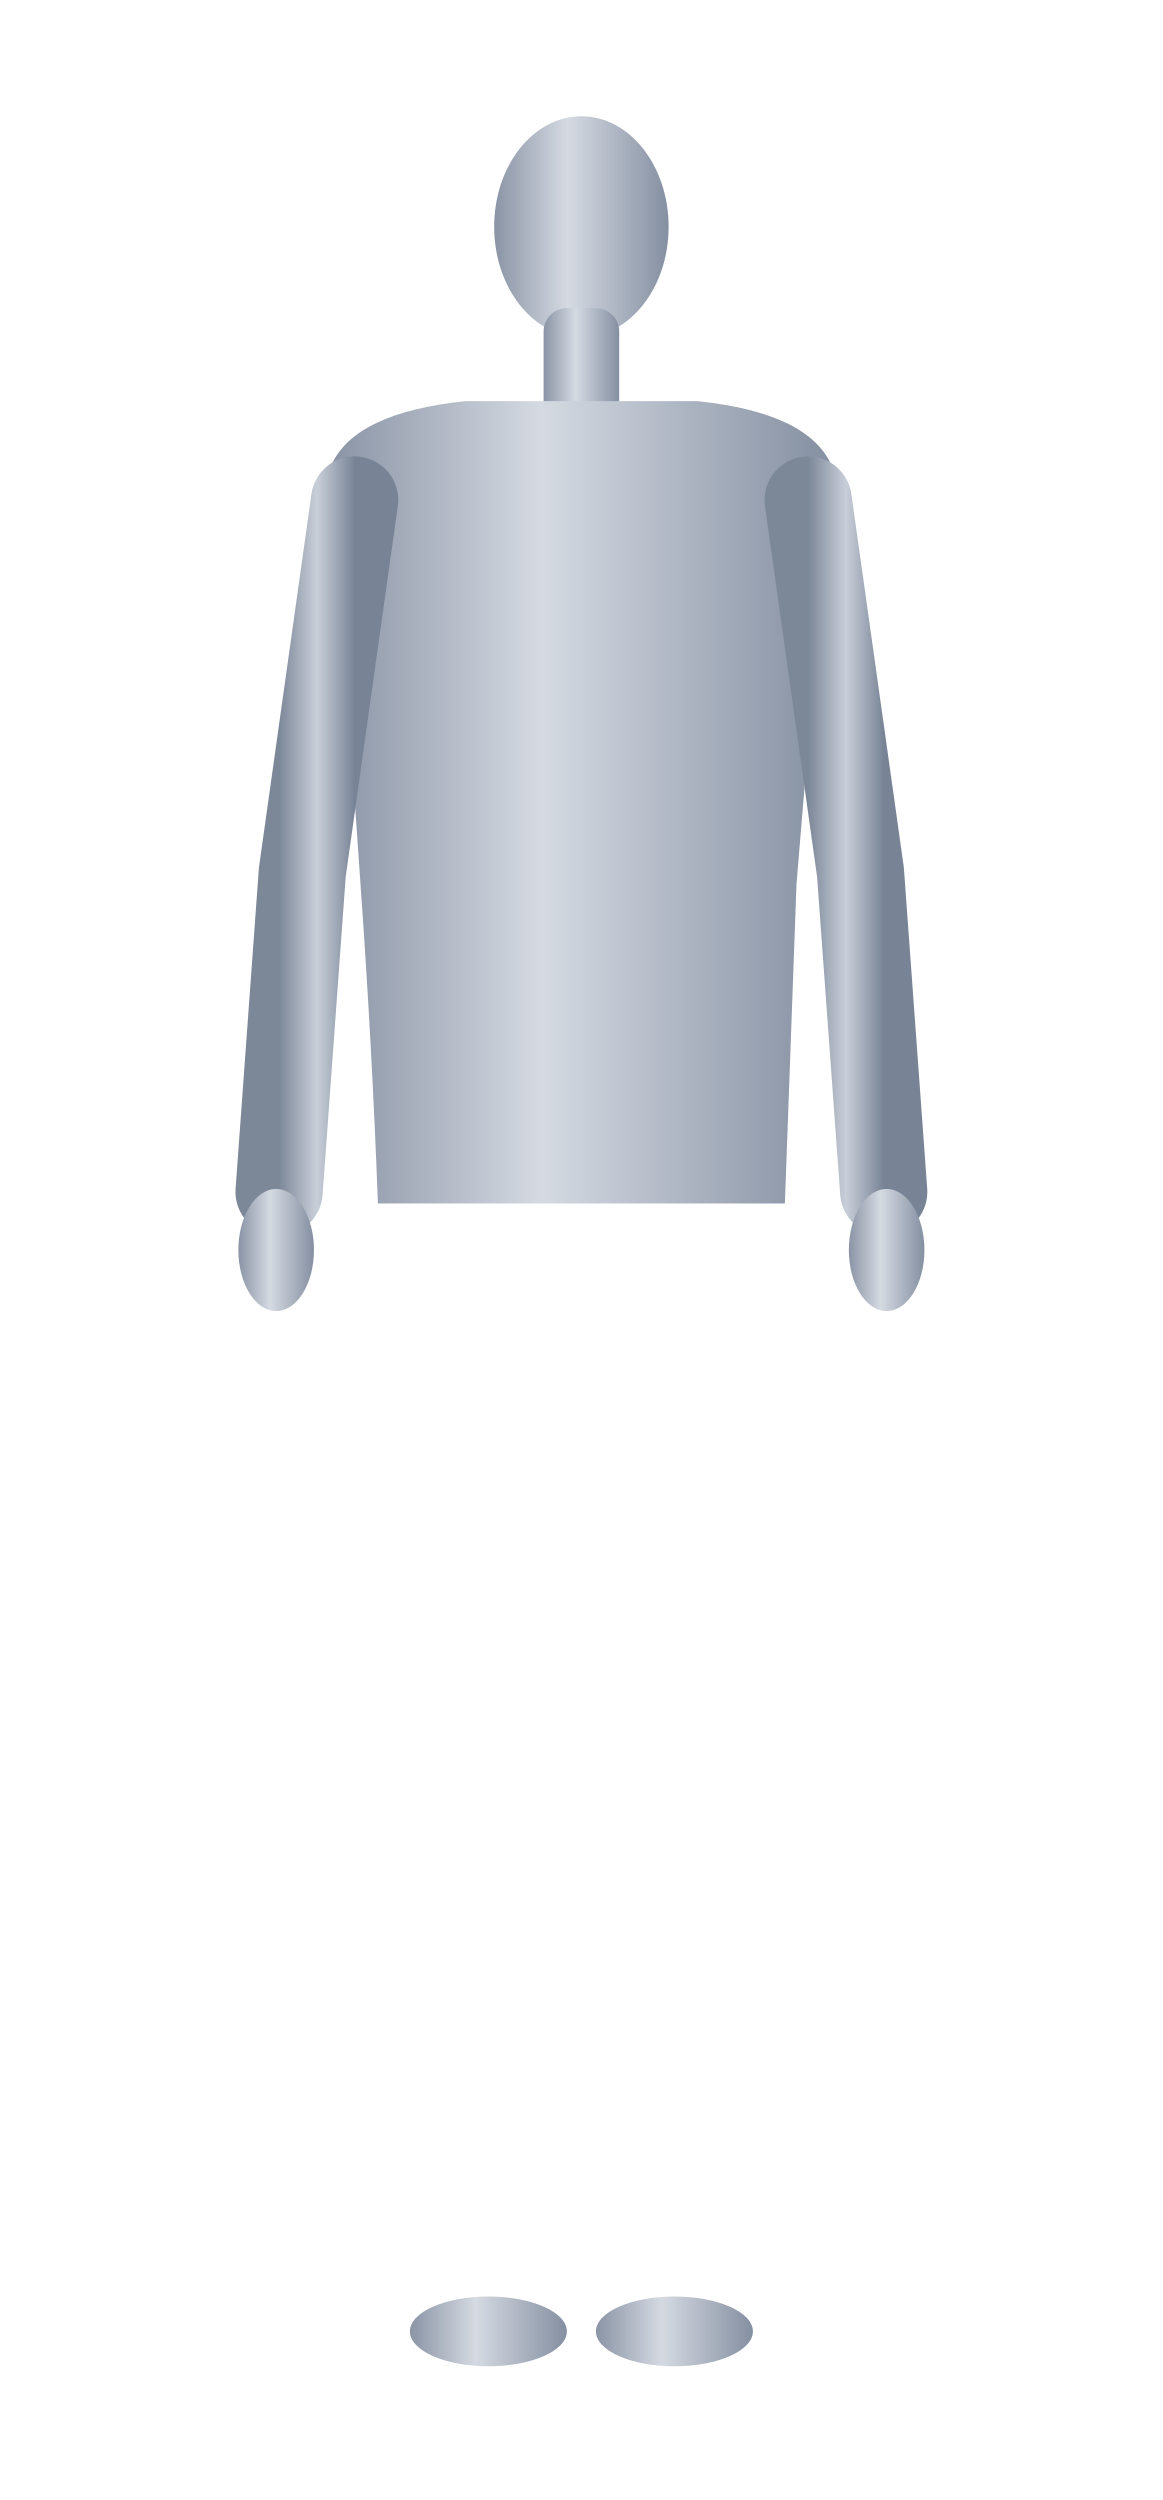
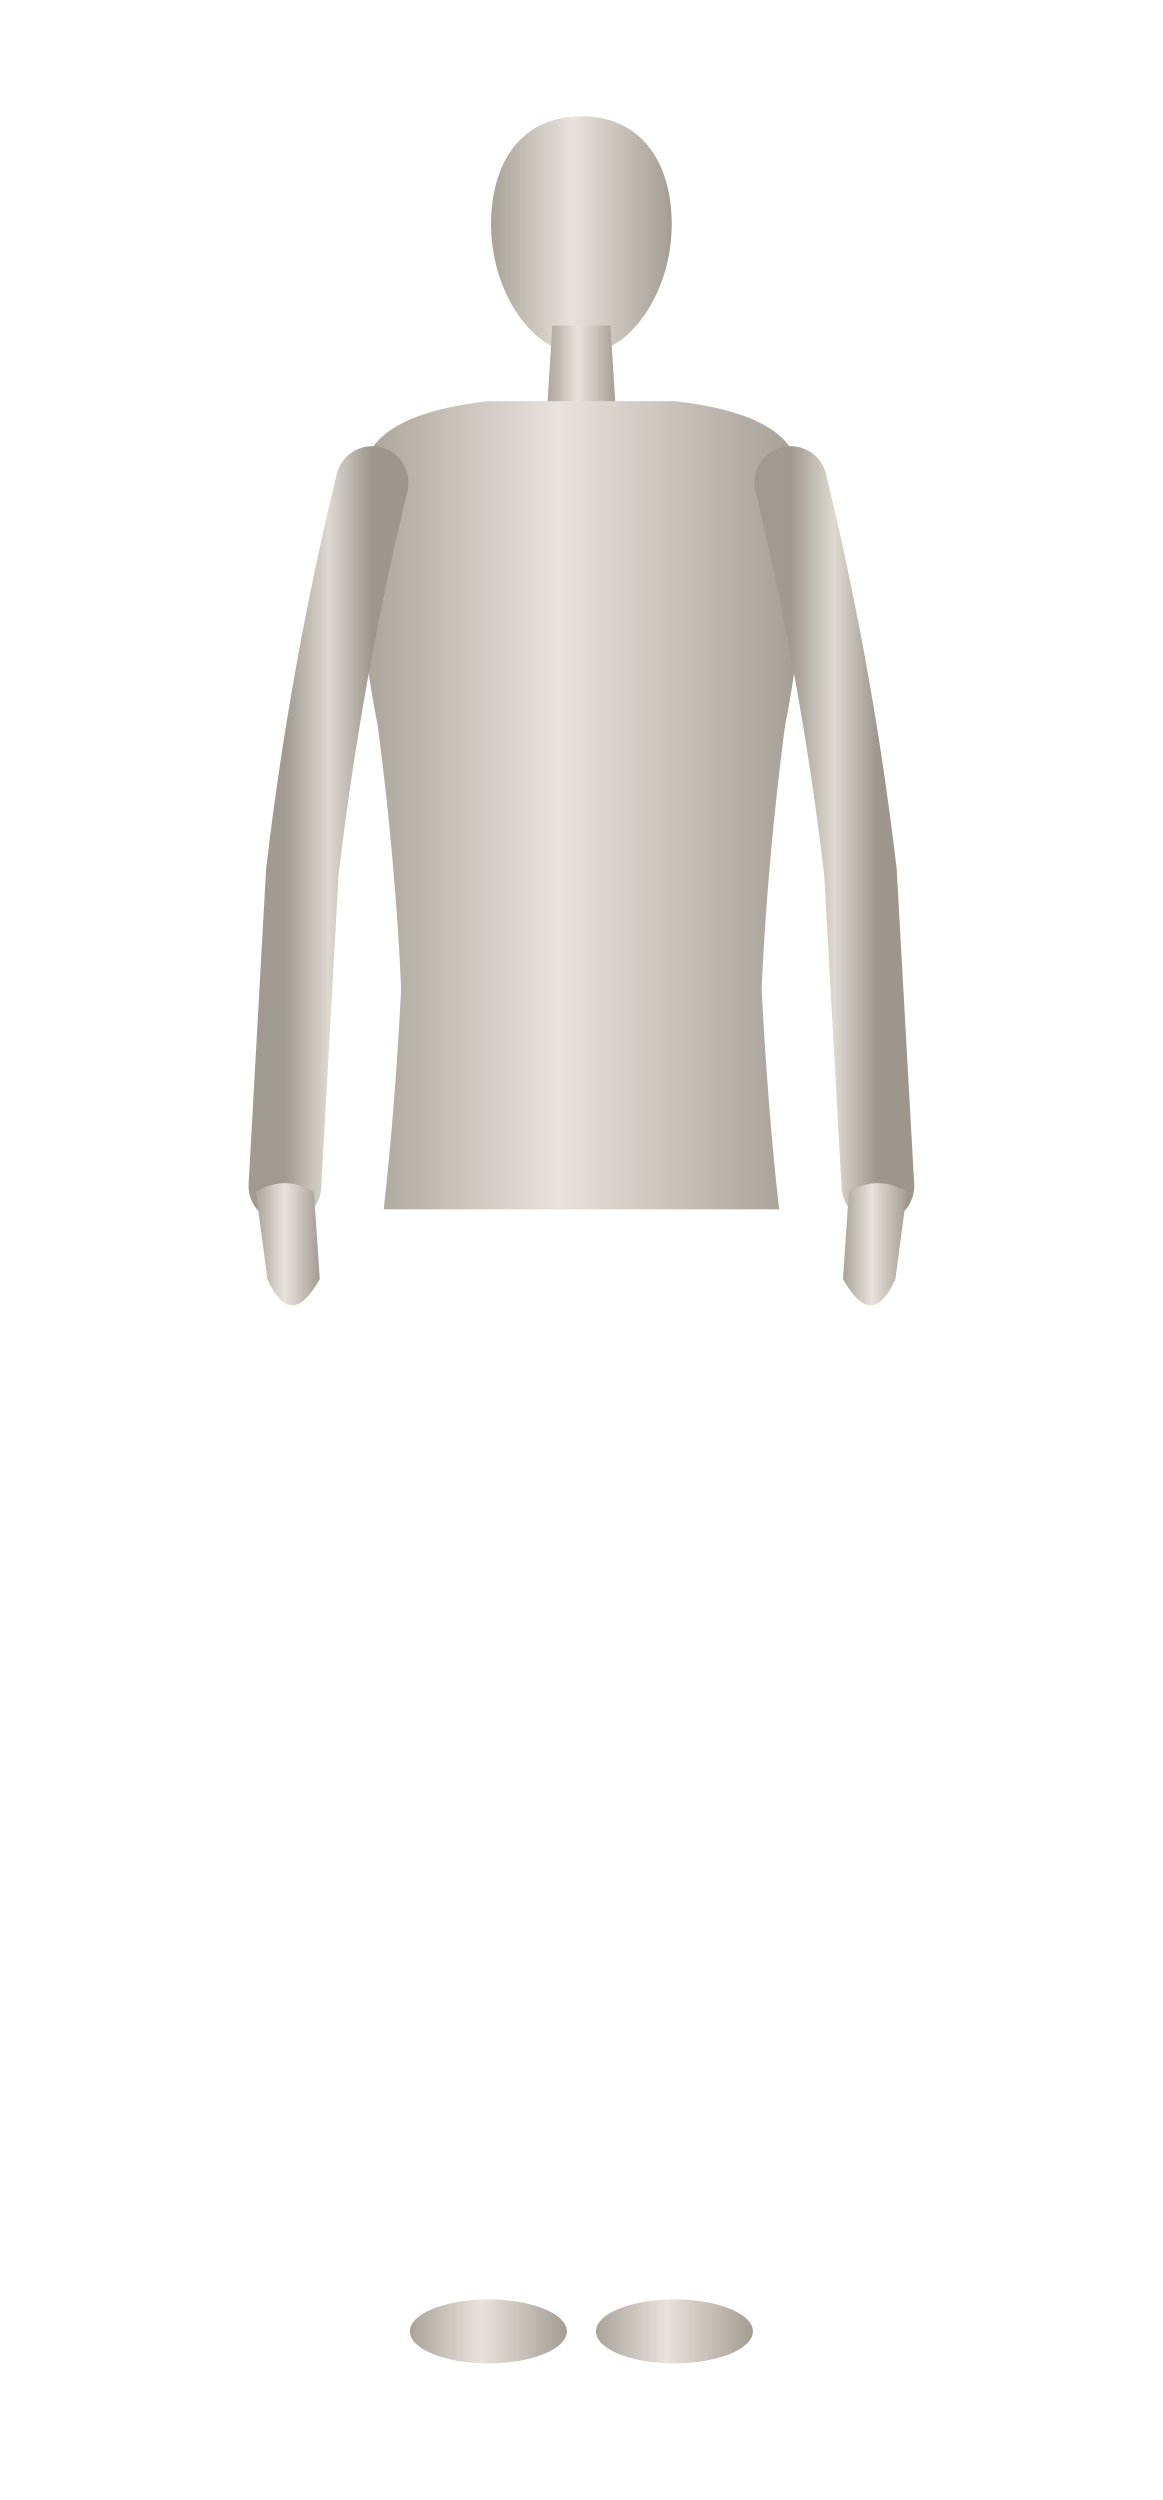
<svg xmlns="http://www.w3.org/2000/svg" viewBox="0 0 400 860" width="400" height="860">
  <defs>
-     <linearGradient id="g" x1="0" x2="1" y1="0" y2="0">
-       <stop offset="0" stop-color="#8A94A5" />
-       <stop offset=".42" stop-color="#D5DAE2" />
-       <stop offset="1" stop-color="#848FA1" />
+     <linearGradient id="g" x1="0" x2="1">
+       <stop offset="0" stop-color="#A9A39A" />
+       <stop offset=".45" stop-color="#E7E3DC" />
+       <stop offset="1" stop-color="#A39D94" />
    </linearGradient>
-     <linearGradient id="gl" x1="0" x2="1" y1="0" y2="0">
-       <stop offset="0" stop-color="#7C8798" />
-       <stop offset=".5" stop-color="#C9CFD9" />
-       <stop offset="1" stop-color="#788496" />
+     <linearGradient id="gl" x1="0" x2="1">
+       <stop offset="0" stop-color="#A09A91" />
+       <stop offset=".5" stop-color="#DDD9D2" />
+       <stop offset="1" stop-color="#9C968D" />
    </linearGradient>
  </defs>
  <g fill="url(#g)" stroke="none">
-     <ellipse cx="200" cy="78" rx="30" ry="38" />
-     <rect x="187" y="106" width="26" height="40" rx="8" />
-     <path d="M114 160Q122 142 160 138L240 138Q278 142 286 160L274 304Q272 360 270 414L130 414Q128 360 124 304Z" />
-     <path d="M122 172L104 300L96 410" fill="none" stroke="url(#gl)" stroke-width="30" stroke-linecap="round" stroke-linejoin="round" />
-     <path d="M278 172L296 300L304 410" fill="none" stroke="url(#gl)" stroke-width="30" stroke-linecap="round" stroke-linejoin="round" />
-     <ellipse cx="95" cy="430" rx="13" ry="21" />
-     <ellipse cx="305" cy="430" rx="13" ry="21" />
-     <ellipse cx="168" cy="802" rx="27" ry="12" />
-     <ellipse cx="232" cy="802" rx="27" ry="12" />
+     <path d="M200 40C222 40 232 58 231 80C230 100 219 116 208 120L192 120C181 116 170 100 169 80C168 58 178 40 200 40Z" />
+     <path d="M190 112L210 112L212 144L188 144Z" />
+     <path d="M126 158Q132 142 168 138L232 138Q268 142 274 158Q280 200 270 250Q264 296 262 340Q264 380 268 416L132 416Q136 380 138 340Q136 296 130 250Q120 200 126 158Z" />
+     <path d="M128 166Q112 232 104 300L98 408" fill="none" stroke="url(#gl)" stroke-width="25" stroke-linecap="round" stroke-linejoin="round" />
+     <path d="M272 166Q288 232 296 300L302 408" fill="none" stroke="url(#gl)" stroke-width="25" stroke-linecap="round" stroke-linejoin="round" />
+     <path d="M88 410Q98 404 108 410L110 440Q100 458 92 440Z" />
+     <path d="M292 410Q302 404 312 410L308 440Q300 458 290 440Z" />
+     <ellipse cx="168" cy="802" rx="27" ry="11" />
+     <ellipse cx="232" cy="802" rx="27" ry="11" />
  </g>
</svg>
